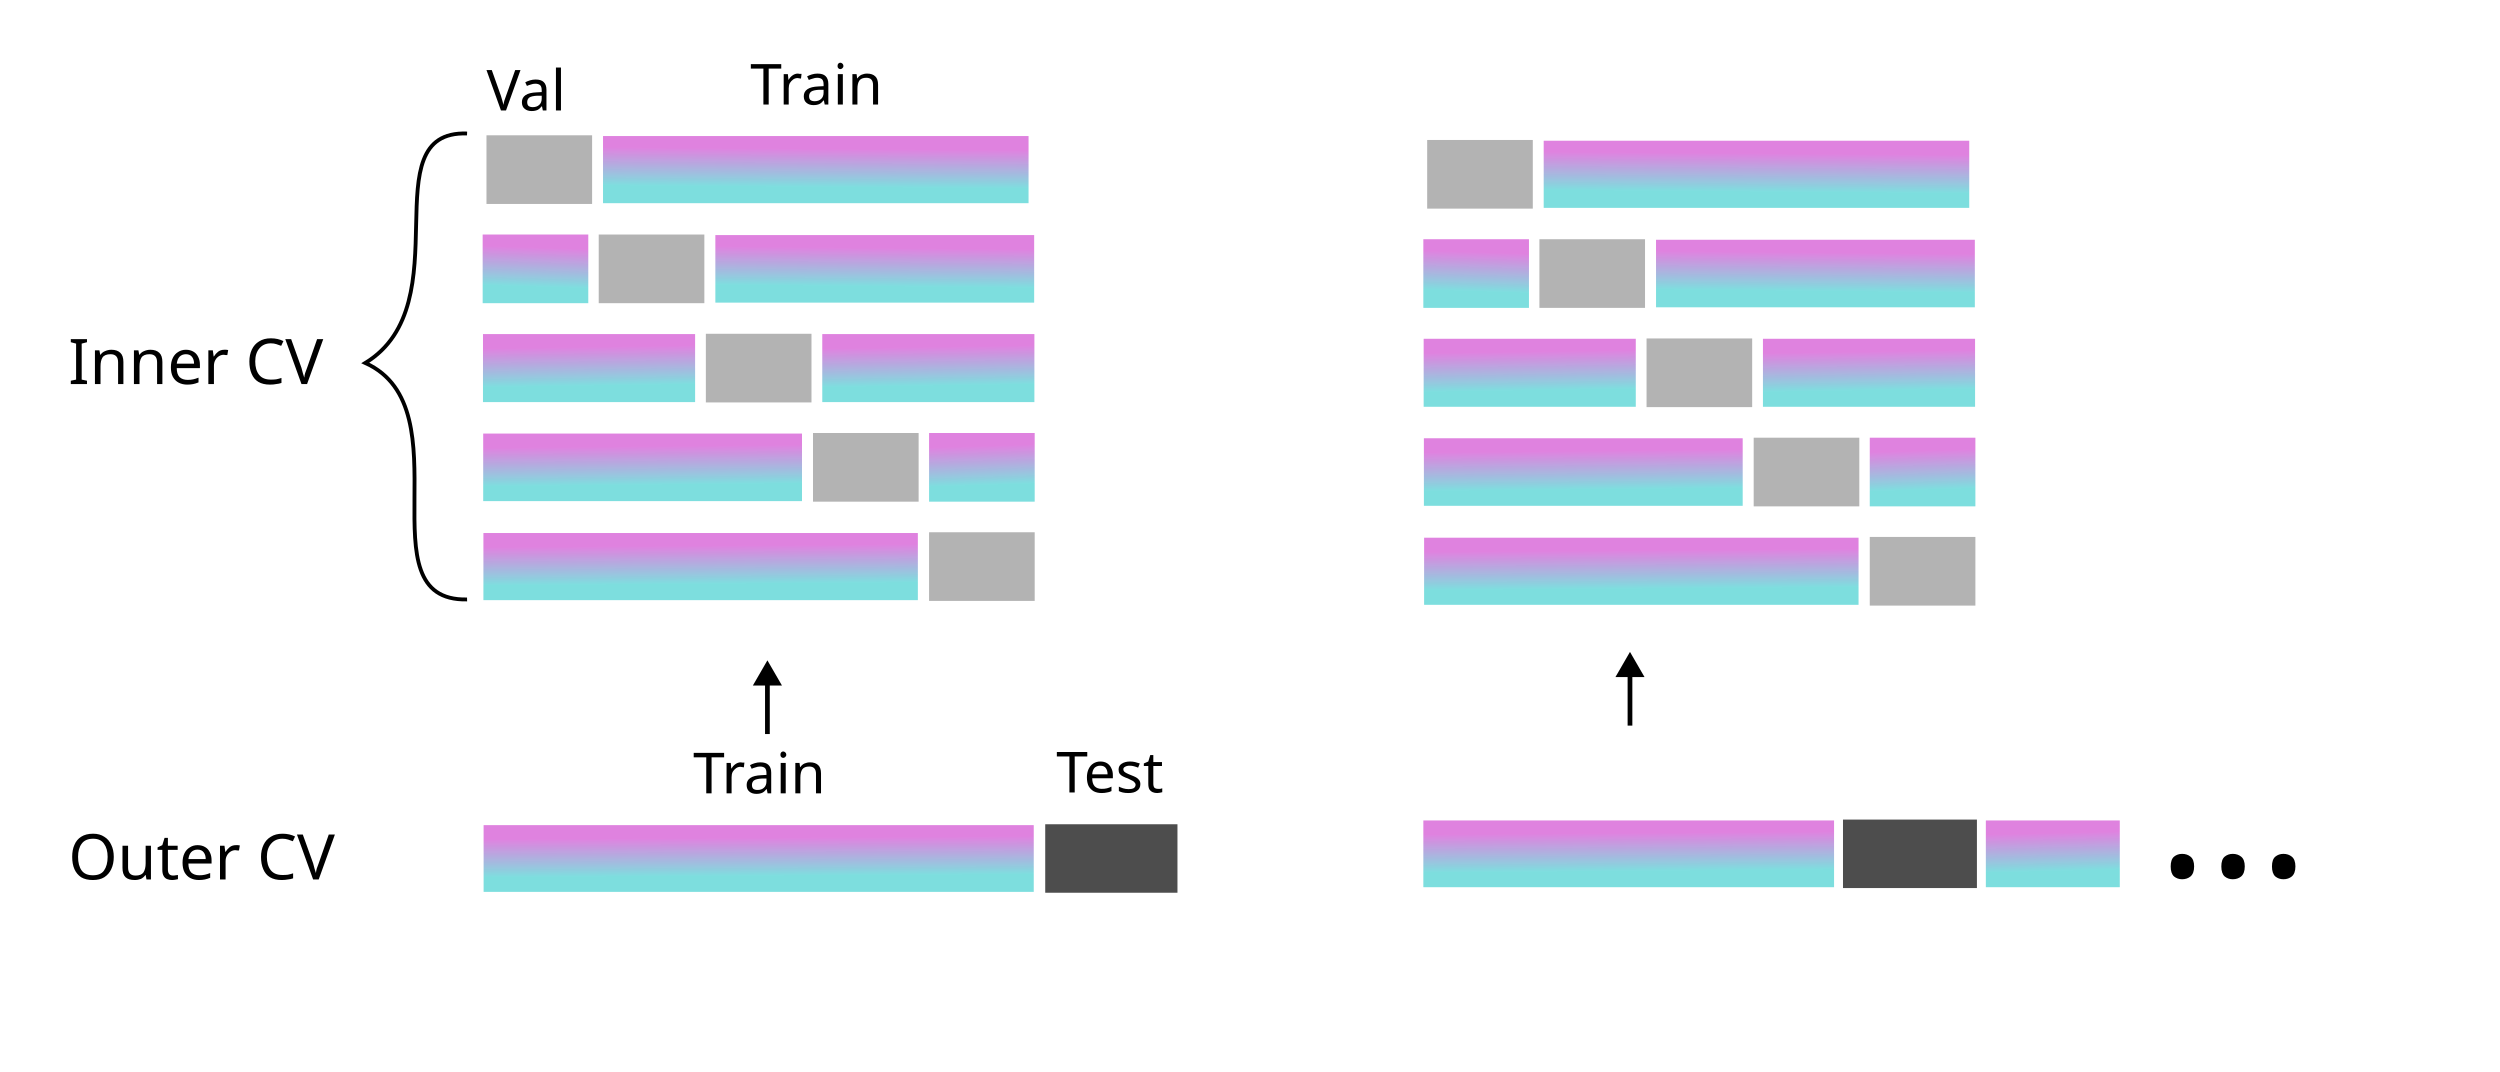
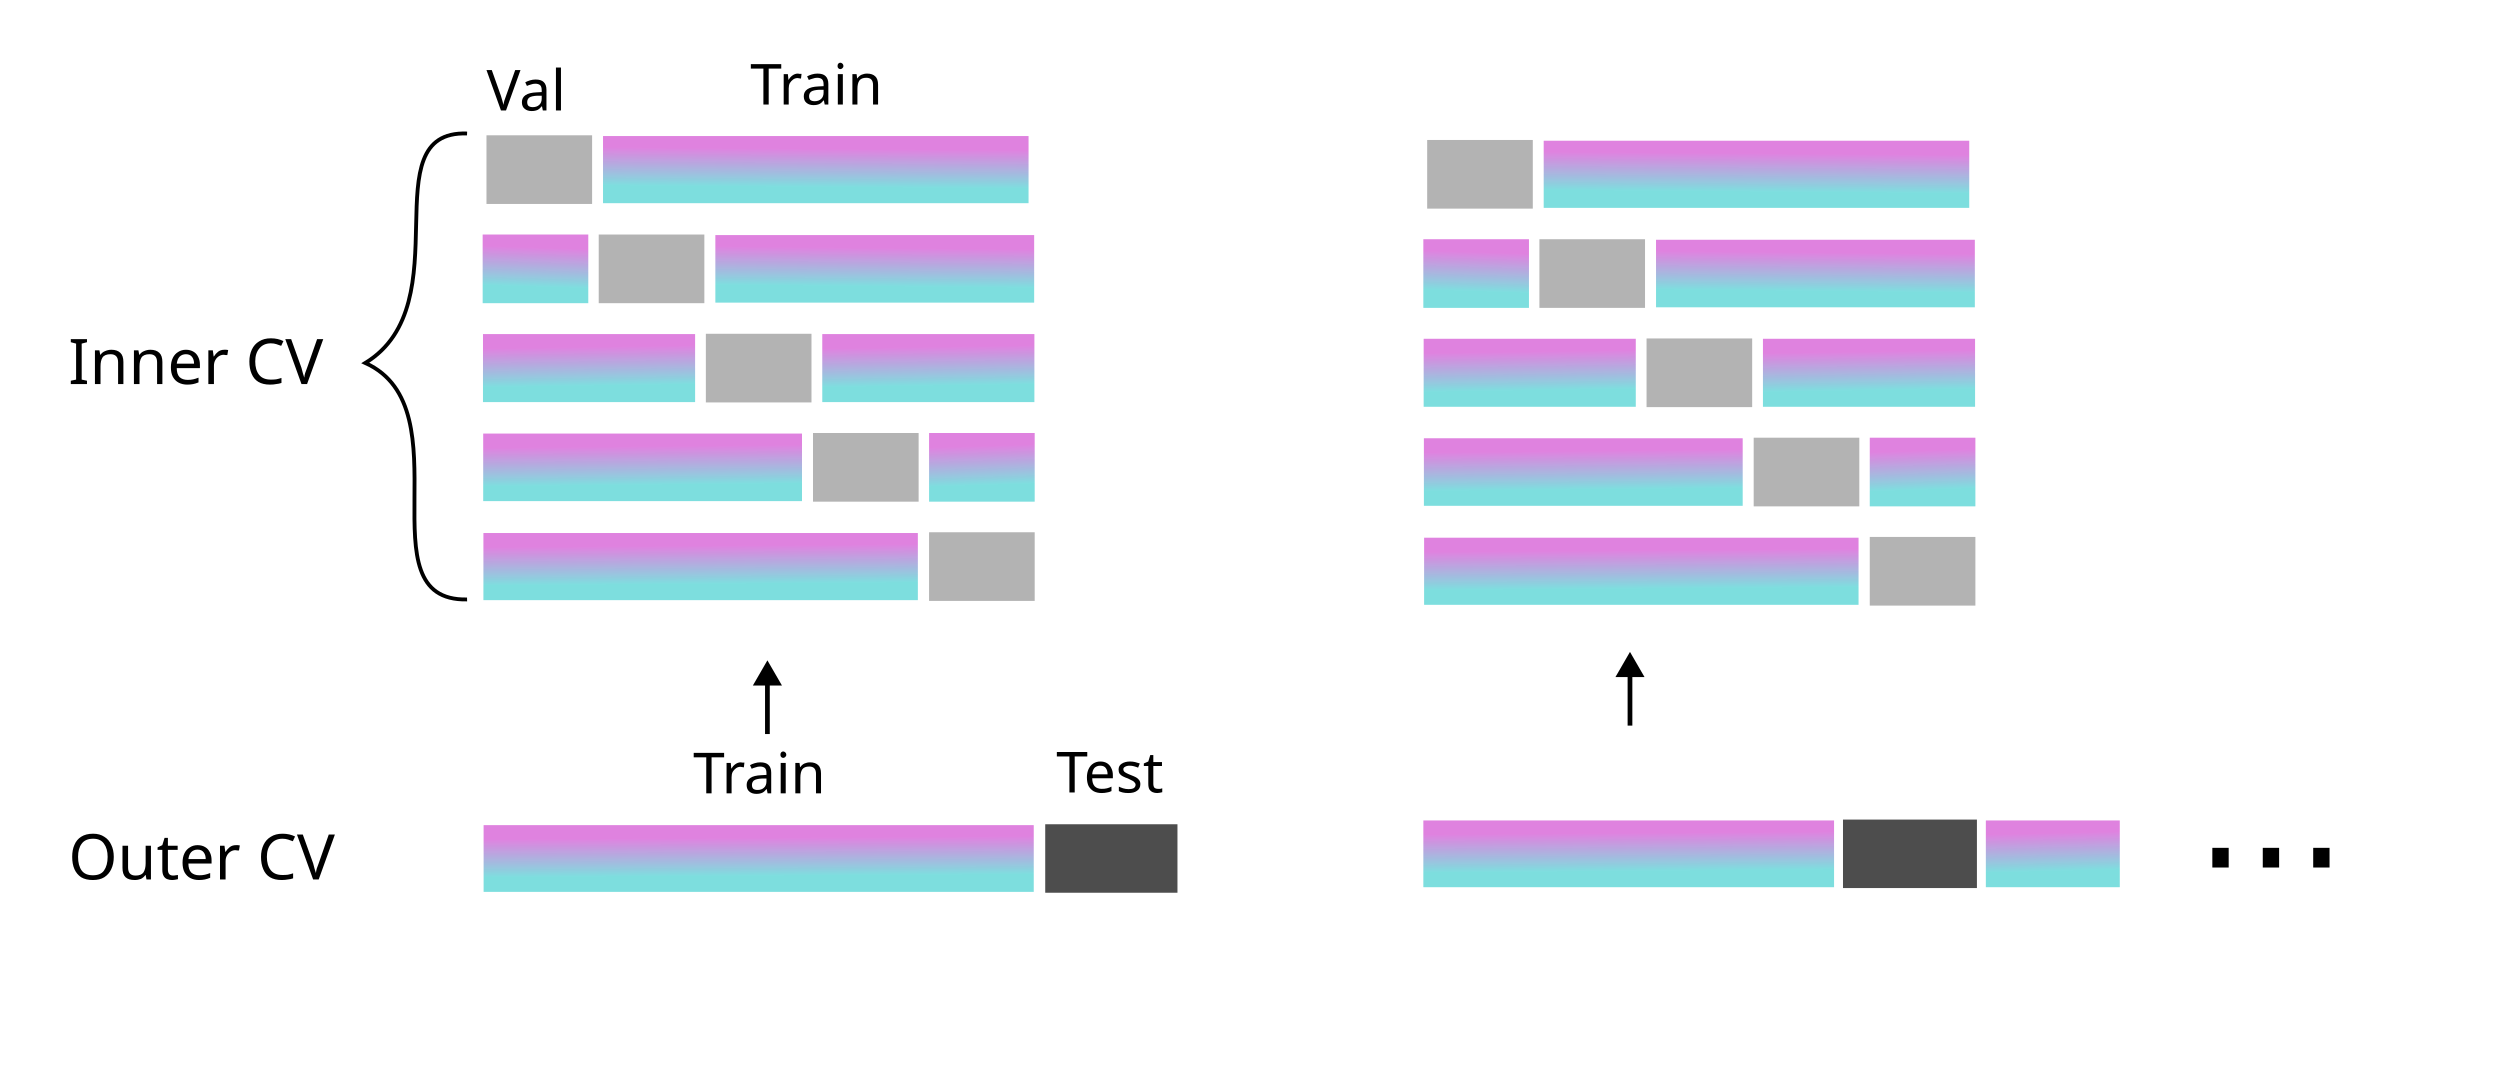
<svg xmlns="http://www.w3.org/2000/svg" xmlns:xlink="http://www.w3.org/1999/xlink" width="140mm" height="60mm" viewBox="0 0 140 60" version="1.1" id="svg5">
  <defs id="defs2">
    <marker style="overflow:visible" id="TriangleStart" refX="0" refY="0" orient="auto-start-reverse" markerWidth="5.324" markerHeight="6.155" viewBox="0 0 5.324 6.155" preserveAspectRatio="xMidYMid">
      <path transform="scale(0.5)" style="fill:context-stroke;fill-rule:evenodd;stroke:context-stroke;stroke-width:1pt" d="M 5.77,0 -2.88,5 V -5 Z" id="path135" />
    </marker>
    <linearGradient id="linearGradient109644">
      <stop style="stop-color:#00bfbf;stop-opacity:0.508;" offset="0.267" id="stop109640" />
      <stop style="stop-color:#bf00bf;stop-opacity:0.489;" offset="0.849" id="stop109642" />
    </linearGradient>
    <linearGradient xlink:href="#linearGradient109644" id="linearGradient109646" x1="12.451" y1="15.493" x2="12.457" y2="13.879" gradientUnits="userSpaceOnUse" gradientTransform="matrix(1.513694,0,0,2.288018,-62.04366,14.4755)" />
    <clipPath clipPathUnits="userSpaceOnUse" id="clipPath140313">
      <path d="M 0,0 H 288 V 217 H 0 Z" id="path140311" />
    </clipPath>
    <clipPath clipPathUnits="userSpaceOnUse" id="clipPath135669">
      <path d="M 0,0 H 288 V 217 H 0 Z" id="path135667" />
    </clipPath>
    <linearGradient xlink:href="#linearGradient109644" id="linearGradient1276" gradientUnits="userSpaceOnUse" gradientTransform="matrix(1.195354,0,0,2.300832,-54.68055,-2.05934)" x1="12.451" y1="15.493" x2="12.457" y2="13.879" />
    <linearGradient xlink:href="#linearGradient109644" id="linearGradient1411" gradientUnits="userSpaceOnUse" gradientTransform="matrix(0.8771693,0,0,2.315583,-47.31945,-7.832839)" x1="12.451" y1="15.493" x2="12.457" y2="13.879" />
    <linearGradient xlink:href="#linearGradient109644" id="linearGradient1501" gradientUnits="userSpaceOnUse" gradientTransform="matrix(0.2906032,0,0,2.353418,-58.74072,-8.386604)" x1="12.451" y1="15.493" x2="12.457" y2="13.879" />
    <linearGradient xlink:href="#linearGradient109644" id="linearGradient1594" gradientUnits="userSpaceOnUse" gradientTransform="matrix(0.5836803,0,0,2.331934,-40.52742,-13.62977)" x1="12.451" y1="15.493" x2="12.457" y2="13.879" />
    <linearGradient xlink:href="#linearGradient109644" id="linearGradient1598" gradientUnits="userSpaceOnUse" gradientTransform="matrix(0.5836803,0,0,2.331934,-59.52742,-13.62976)" x1="12.451" y1="15.493" x2="12.457" y2="13.879" />
    <linearGradient xlink:href="#linearGradient109644" id="linearGradient1693" gradientUnits="userSpaceOnUse" gradientTransform="matrix(0.8771693,0,0,2.315583,37.65251,-18.94805)" x1="12.451" y1="15.493" x2="12.457" y2="13.879" />
    <linearGradient xlink:href="#linearGradient109644" id="linearGradient1697" gradientUnits="userSpaceOnUse" gradientTransform="matrix(0.2906032,0,0,2.353418,26.23124,-19.50181)" x1="12.451" y1="15.493" x2="12.457" y2="13.879" />
    <linearGradient xlink:href="#linearGradient109644" id="linearGradient1768" gradientUnits="userSpaceOnUse" gradientTransform="matrix(1.170872,0,0,2.301888,30.55554,-24.30521)" x1="12.451" y1="15.493" x2="12.457" y2="13.879" />
    <linearGradient xlink:href="#linearGradient109644" id="linearGradient6518" gradientUnits="userSpaceOnUse" gradientTransform="matrix(1.130072,0,0,2.288018,-102.8999,14.68628)" x1="12.451" y1="15.493" x2="12.457" y2="13.879" />
    <linearGradient xlink:href="#linearGradient109644" id="linearGradient6720" gradientUnits="userSpaceOnUse" gradientTransform="matrix(0.3685018,0,0,2.288018,-116.81,14.68628)" x1="12.451" y1="15.493" x2="12.457" y2="13.879" />
    <marker style="overflow:visible" id="TriangleStart-3" refX="0" refY="0" orient="auto-start-reverse" markerWidth="5.324" markerHeight="6.155" viewBox="0 0 5.324 6.155" preserveAspectRatio="xMidYMid">
      <path transform="scale(0.5)" style="fill:context-stroke;fill-rule:evenodd;stroke:context-stroke;stroke-width:1pt" d="M 5.77,0 -2.88,5 V -5 Z" id="path135-2" />
    </marker>
    <linearGradient xlink:href="#linearGradient109644" id="linearGradient7073" gradientUnits="userSpaceOnUse" gradientTransform="matrix(1.195354,0,0,2.300832,-104.3792,-1.324038)" x1="12.451" y1="15.493" x2="12.457" y2="13.879" />
    <linearGradient xlink:href="#linearGradient109644" id="linearGradient7075" gradientUnits="userSpaceOnUse" gradientTransform="matrix(1.170872,0,0,2.301888,80.25417,-23.56991)" x1="12.451" y1="15.493" x2="12.457" y2="13.879" />
    <linearGradient xlink:href="#linearGradient109644" id="linearGradient7077" gradientUnits="userSpaceOnUse" gradientTransform="matrix(0.8771693,0,0,2.315583,-97.01808,-7.097538)" x1="12.451" y1="15.493" x2="12.457" y2="13.879" />
    <linearGradient xlink:href="#linearGradient109644" id="linearGradient7079" gradientUnits="userSpaceOnUse" gradientTransform="matrix(0.2906032,0,0,2.353418,-108.4394,-7.651303)" x1="12.451" y1="15.493" x2="12.457" y2="13.879" />
    <linearGradient xlink:href="#linearGradient109644" id="linearGradient7081" gradientUnits="userSpaceOnUse" gradientTransform="matrix(0.8771693,0,0,2.315583,87.35114,-18.21275)" x1="12.451" y1="15.493" x2="12.457" y2="13.879" />
    <linearGradient xlink:href="#linearGradient109644" id="linearGradient7083" gradientUnits="userSpaceOnUse" gradientTransform="matrix(0.2906032,0,0,2.353418,75.92987,-18.76651)" x1="12.451" y1="15.493" x2="12.457" y2="13.879" />
    <linearGradient xlink:href="#linearGradient109644" id="linearGradient7085" gradientUnits="userSpaceOnUse" gradientTransform="matrix(0.5836803,0,0,2.331934,-90.22605,-12.89446)" x1="12.451" y1="15.493" x2="12.457" y2="13.879" />
    <linearGradient xlink:href="#linearGradient109644" id="linearGradient7087" gradientUnits="userSpaceOnUse" gradientTransform="matrix(0.5836803,0,0,2.331934,-109.2261,-12.89446)" x1="12.451" y1="15.493" x2="12.457" y2="13.879" />
  </defs>
  <g id="layer1">
    <text xml:space="preserve" style="font-style:normal;font-weight:normal;font-size:2.117px;line-height:1.25;font-family:sans-serif;fill:#000000;fill-opacity:1;stroke:none;stroke-width:0.265" x="9.736" y="-0.878" id="text3369-9">
      <tspan id="tspan3367-8" style="font-size:2.117px;stroke-width:0.265" x="9.736" y="-0.878" />
    </text>
    <text xml:space="preserve" style="font-style:normal;font-weight:normal;font-size:3.175px;line-height:1.25;font-family:sans-serif;fill:#000000;fill-opacity:1;stroke:none;stroke-width:0.265" x="38.816" y="44.425" id="text1868">
      <tspan id="tspan1866" style="font-size:3.175px;stroke-width:0.265" x="38.816" y="44.425">Train</tspan>
    </text>
    <text xml:space="preserve" style="font-style:normal;font-weight:normal;font-size:3.175px;line-height:1.25;font-family:sans-serif;fill:#000000;fill-opacity:1;stroke:none;stroke-width:0.265" x="27.242" y="6.186" id="text1868-3">
      <tspan id="tspan1866-1" style="font-size:3.175px;stroke-width:0.265" x="27.242" y="6.186">Val</tspan>
    </text>
    <text xml:space="preserve" style="font-style:normal;font-weight:normal;font-size:3.175px;line-height:1.25;font-family:sans-serif;fill:#000000;fill-opacity:1;stroke:none;stroke-width:0.265" x="42.014" y="5.855" id="text1868-3-9">
      <tspan id="tspan1866-1-4" style="font-size:3.175px;stroke-width:0.265" x="42.014" y="5.855">Train</tspan>
    </text>
    <text xml:space="preserve" style="font-style:normal;font-weight:normal;font-size:3.175px;line-height:1.25;font-family:sans-serif;fill:#000000;fill-opacity:1;stroke:none;stroke-width:0.265" x="59.152" y="44.376" id="text1868-2">
      <tspan id="tspan1866-9" style="font-size:3.175px;stroke-width:0.265" x="59.152" y="44.376">Test</tspan>
    </text>
    <g id="g7519" transform="translate(0,0.1124218)">
      <rect style="fill:url(#linearGradient109646);fill-opacity:1;stroke:#09040b;stroke-width:0;stroke-dasharray:none;stroke-opacity:1;paint-order:stroke markers fill" id="rect1514-4-9" width="30.808" height="3.738" x="-57.89" y="46.095" transform="scale(-1,1)" />
      <rect style="fill:#4d4d4d;fill-opacity:1;stroke:#09040b;stroke-width:0;stroke-dasharray:none;stroke-opacity:1;paint-order:stroke markers fill" id="rect1514-4-9-7" width="7.405" height="3.835" x="-65.938" y="46.046" transform="scale(-1,1)" />
      <rect style="fill:url(#linearGradient1276);fill-opacity:1;stroke:#09040b;stroke-width:0;stroke-dasharray:none;stroke-opacity:1;paint-order:stroke markers fill" id="rect1514-4-9-5" width="24.329" height="3.759" x="-51.4" y="29.737" transform="scale(-1,1)" />
      <path id="rect1514-4-9-7-9" style="fill:#b3b3b3;stroke:#09040b;stroke-width:0;paint-order:stroke markers fill" d="m 57.943,29.694 h -5.915 v 3.845 h 5.915 z" />
      <path id="rect1514-4-9-5-6" style="fill:url(#linearGradient1768);stroke:#09040b;stroke-width:0;paint-order:stroke markers fill" d="m 33.769,7.506 h 23.83 v 3.76 H 33.769 Z" />
      <rect style="fill:#b3b3b3;fill-opacity:1;stroke:#09040b;stroke-width:0;stroke-dasharray:none;stroke-opacity:1;paint-order:stroke markers fill" id="rect1514-4-9-7-9-1" width="5.915" height="3.845" x="27.243" y="7.464" />
      <rect style="fill:url(#linearGradient1411);fill-opacity:1;stroke:#09040b;stroke-width:0;stroke-dasharray:none;stroke-opacity:1;paint-order:stroke markers fill" id="rect1514-4-9-5-2" width="17.853" height="3.783" x="-44.912" y="24.167" transform="scale(-1,1)" />
      <rect style="fill:#b3b3b3;fill-opacity:1;stroke:#09040b;stroke-width:0;stroke-dasharray:none;stroke-opacity:1;paint-order:stroke markers fill" id="rect1514-4-9-7-9-8" width="5.915" height="3.845" x="-51.443" y="24.136" transform="scale(-1,1)" />
      <rect style="fill:url(#linearGradient1501);fill-opacity:1;stroke:#09040b;stroke-width:0;stroke-dasharray:none;stroke-opacity:1;paint-order:stroke markers fill" id="rect1514-4-9-7-9-8-2" width="5.915" height="3.845" x="-57.943" y="24.136" transform="scale(-1,1)" />
      <rect style="fill:url(#linearGradient1693);fill-opacity:1;stroke:#09040b;stroke-width:0;stroke-dasharray:none;stroke-opacity:1;paint-order:stroke markers fill" id="rect1514-4-9-5-2-2" width="17.853" height="3.783" x="40.06" y="13.052" />
      <rect style="fill:#b3b3b3;fill-opacity:1;stroke:#09040b;stroke-width:0;stroke-dasharray:none;stroke-opacity:1;paint-order:stroke markers fill" id="rect1514-4-9-7-9-8-8" width="5.915" height="3.845" x="33.529" y="13.021" />
      <rect style="fill:url(#linearGradient1697);fill-opacity:1;stroke:#09040b;stroke-width:0;stroke-dasharray:none;stroke-opacity:1;paint-order:stroke markers fill" id="rect1514-4-9-7-9-8-2-9" width="5.915" height="3.845" x="27.029" y="13.021" />
      <rect style="fill:url(#linearGradient1594);fill-opacity:1;stroke:#09040b;stroke-width:0;stroke-dasharray:none;stroke-opacity:1;paint-order:stroke markers fill" id="rect1514-4-9-5-2-3" width="11.879" height="3.809" x="-38.926" y="18.596" transform="scale(-1,1)" />
      <rect style="fill:#b3b3b3;fill-opacity:1;stroke:#09040b;stroke-width:0;stroke-dasharray:none;stroke-opacity:1;paint-order:stroke markers fill" id="rect1514-4-9-7-9-8-7" width="5.915" height="3.845" x="-45.443" y="18.579" transform="scale(-1,1)" />
      <rect style="fill:url(#linearGradient1598);fill-opacity:1;stroke:#09040b;stroke-width:0;stroke-dasharray:none;stroke-opacity:1;paint-order:stroke markers fill" id="rect1514-4-9-7-9-8-2-5" width="11.879" height="3.809" x="-57.926" y="18.596" transform="scale(-1,1)" />
      <path style="fill:none;stroke:#000000;stroke-width:0.265px;stroke-linecap:butt;stroke-linejoin:miter;stroke-opacity:1;marker-end:url(#TriangleStart)" d="m 42.975,40.994 v -3.186" id="path4911" />
    </g>
    <g id="g7552" transform="translate(-3.175,-0.374682)">
      <g id="g7129" transform="translate(6.083337,0.01406248)">
        <rect style="fill:url(#linearGradient6518);fill-opacity:1;stroke:#09040b;stroke-width:0;stroke-dasharray:none;stroke-opacity:1;paint-order:stroke markers fill" id="rect1514-4-9-3" width="23" height="3.738" x="-99.799" y="46.306" transform="scale(-1,1)" />
        <rect style="fill:url(#linearGradient6720);fill-opacity:1;stroke:#09040b;stroke-width:0;stroke-dasharray:none;stroke-opacity:1;paint-order:stroke markers fill" id="rect1514-4-9-3-6" width="7.5" height="3.738" x="-115.799" y="46.306" transform="scale(-1,1)" />
        <rect style="fill:#4d4d4d;fill-opacity:1;stroke:#09040b;stroke-width:0;stroke-dasharray:none;stroke-opacity:1;paint-order:stroke markers fill" id="rect1514-4-9-7-6" width="7.5" height="3.835" x="-107.799" y="46.257" transform="scale(-1,1)" />
      </g>
      <g id="g7156" transform="translate(6.154818,0.01406248)">
        <rect style="fill:url(#linearGradient7073);fill-opacity:1;stroke:#09040b;stroke-width:0;stroke-dasharray:none;stroke-opacity:1;paint-order:stroke markers fill" id="rect1514-4-9-5-5" width="24.329" height="3.759" x="-101.099" y="30.472" transform="scale(-1,1)" />
        <path id="rect1514-4-9-7-9-5" style="fill:#b3b3b3;stroke:#09040b;stroke-width:0;paint-order:stroke markers fill" d="m 107.642,30.429 h -5.915 v 3.845 h 5.915 z" />
        <path id="rect1514-4-9-5-6-4" style="fill:url(#linearGradient7075);stroke:#09040b;stroke-width:0;paint-order:stroke markers fill" d="M 83.467,8.241 H 107.298 V 12.001 H 83.467 Z" />
        <rect style="fill:#b3b3b3;fill-opacity:1;stroke:#09040b;stroke-width:0;stroke-dasharray:none;stroke-opacity:1;paint-order:stroke markers fill" id="rect1514-4-9-7-9-1-7" width="5.915" height="3.845" x="76.942" y="8.199" />
        <rect style="fill:url(#linearGradient7077);fill-opacity:1;stroke:#09040b;stroke-width:0;stroke-dasharray:none;stroke-opacity:1;paint-order:stroke markers fill" id="rect1514-4-9-5-2-6" width="17.853" height="3.783" x="-94.611" y="24.903" transform="scale(-1,1)" />
        <rect style="fill:#b3b3b3;fill-opacity:1;stroke:#09040b;stroke-width:0;stroke-dasharray:none;stroke-opacity:1;paint-order:stroke markers fill" id="rect1514-4-9-7-9-8-5" width="5.915" height="3.845" x="-101.142" y="24.872" transform="scale(-1,1)" />
        <rect style="fill:url(#linearGradient7079);fill-opacity:1;stroke:#09040b;stroke-width:0;stroke-dasharray:none;stroke-opacity:1;paint-order:stroke markers fill" id="rect1514-4-9-7-9-8-2-6" width="5.915" height="3.845" x="-107.642" y="24.872" transform="scale(-1,1)" />
        <rect style="fill:url(#linearGradient7081);fill-opacity:1;stroke:#09040b;stroke-width:0;stroke-dasharray:none;stroke-opacity:1;paint-order:stroke markers fill" id="rect1514-4-9-5-2-2-9" width="17.853" height="3.783" x="89.758" y="13.787" />
        <rect style="fill:#b3b3b3;fill-opacity:1;stroke:#09040b;stroke-width:0;stroke-dasharray:none;stroke-opacity:1;paint-order:stroke markers fill" id="rect1514-4-9-7-9-8-8-3" width="5.915" height="3.845" x="83.227" y="13.757" />
        <rect style="fill:url(#linearGradient7083);fill-opacity:1;stroke:#09040b;stroke-width:0;stroke-dasharray:none;stroke-opacity:1;paint-order:stroke markers fill" id="rect1514-4-9-7-9-8-2-9-7" width="5.915" height="3.845" x="76.727" y="13.757" />
        <rect style="fill:url(#linearGradient7085);fill-opacity:1;stroke:#09040b;stroke-width:0;stroke-dasharray:none;stroke-opacity:1;paint-order:stroke markers fill" id="rect1514-4-9-5-2-3-4" width="11.879" height="3.809" x="-88.624" y="19.332" transform="scale(-1,1)" />
        <rect style="fill:#b3b3b3;fill-opacity:1;stroke:#09040b;stroke-width:0;stroke-dasharray:none;stroke-opacity:1;paint-order:stroke markers fill" id="rect1514-4-9-7-9-8-7-5" width="5.915" height="3.845" x="-95.142" y="19.314" transform="scale(-1,1)" />
        <rect style="fill:url(#linearGradient7087);fill-opacity:1;stroke:#09040b;stroke-width:0;stroke-dasharray:none;stroke-opacity:1;paint-order:stroke markers fill" id="rect1514-4-9-7-9-8-2-5-2" width="11.879" height="3.809" x="-107.624" y="19.332" transform="scale(-1,1)" />
      </g>
      <path style="fill:none;stroke:#000000;stroke-width:0.265px;stroke-linecap:butt;stroke-linejoin:miter;stroke-opacity:1;marker-end:url(#TriangleStart-3)" d="M 94.454,41.009 V 37.822" id="path4911-0" />
    </g>
    <path style="fill:none;stroke:#000000;stroke-width:0.216px;stroke-linecap:butt;stroke-linejoin:miter;stroke-opacity:1" d="m 26.156,7.476 c -5.452,-0.187 -0.256,9.528 -5.698,12.85 5.658,2.559 -0.216,13.371 5.698,13.243" id="path6004" />
    <text xml:space="preserve" style="font-style:normal;font-weight:normal;font-size:3.528px;line-height:1.25;font-family:sans-serif;fill:#000000;fill-opacity:1;stroke:none;stroke-width:0.265" x="3.823" y="21.505" id="text6112">
      <tspan id="tspan6110" style="font-size:3.528px;stroke-width:0.265" x="3.823" y="21.505">Inner CV</tspan>
      <tspan style="font-size:3.528px;stroke-width:0.265" x="3.823" y="25.915" id="tspan6116" />
    </text>
    <text xml:space="preserve" style="font-style:normal;font-weight:normal;font-size:3.528px;line-height:1.25;font-family:sans-serif;fill:#000000;fill-opacity:1;stroke:none;stroke-width:0.265" x="3.823" y="49.248" id="text6112-7">
      <tspan id="tspan6110-8" style="font-size:3.528px;stroke-width:0.265" x="3.823" y="49.248">Outer CV</tspan>
      <tspan style="font-size:3.528px;stroke-width:0.265" x="3.823" y="53.658" id="tspan6116-4" />
    </text>
-     <text xml:space="preserve" style="font-style:normal;font-weight:normal;font-size:10.583px;line-height:1.25;font-family:sans-serif;fill:#000000;fill-opacity:1;stroke:none;stroke-width:0.265" x="120.794" y="49.1" id="text7172-5">
-       <tspan id="tspan7170-4" style="stroke-width:0.265" x="120.794" y="49.1">...</tspan>
-       <tspan style="stroke-width:0.265" x="120.794" y="62.329" id="tspan7174-7" />
-     </text>
+     <g aria-label="... " id="text7172-5" style="font-size:10.583px;line-height:1.25;stroke-width:0.265" transform="matrix(0.8394854,0,0,0.8394854,21.53618,7.362276)">
+       <path d="m 121.926,47.787 h 1.09 v 1.313 h -1.09 z" id="path396" />
+       <path d="m 125.29,47.787 h 1.09 v 1.313 h -1.09 z" id="path398" />
+       <path d="m 128.654,47.787 h 1.09 v 1.313 h -1.09 z" id="path400" />
+     </g>
  </g>
</svg>
